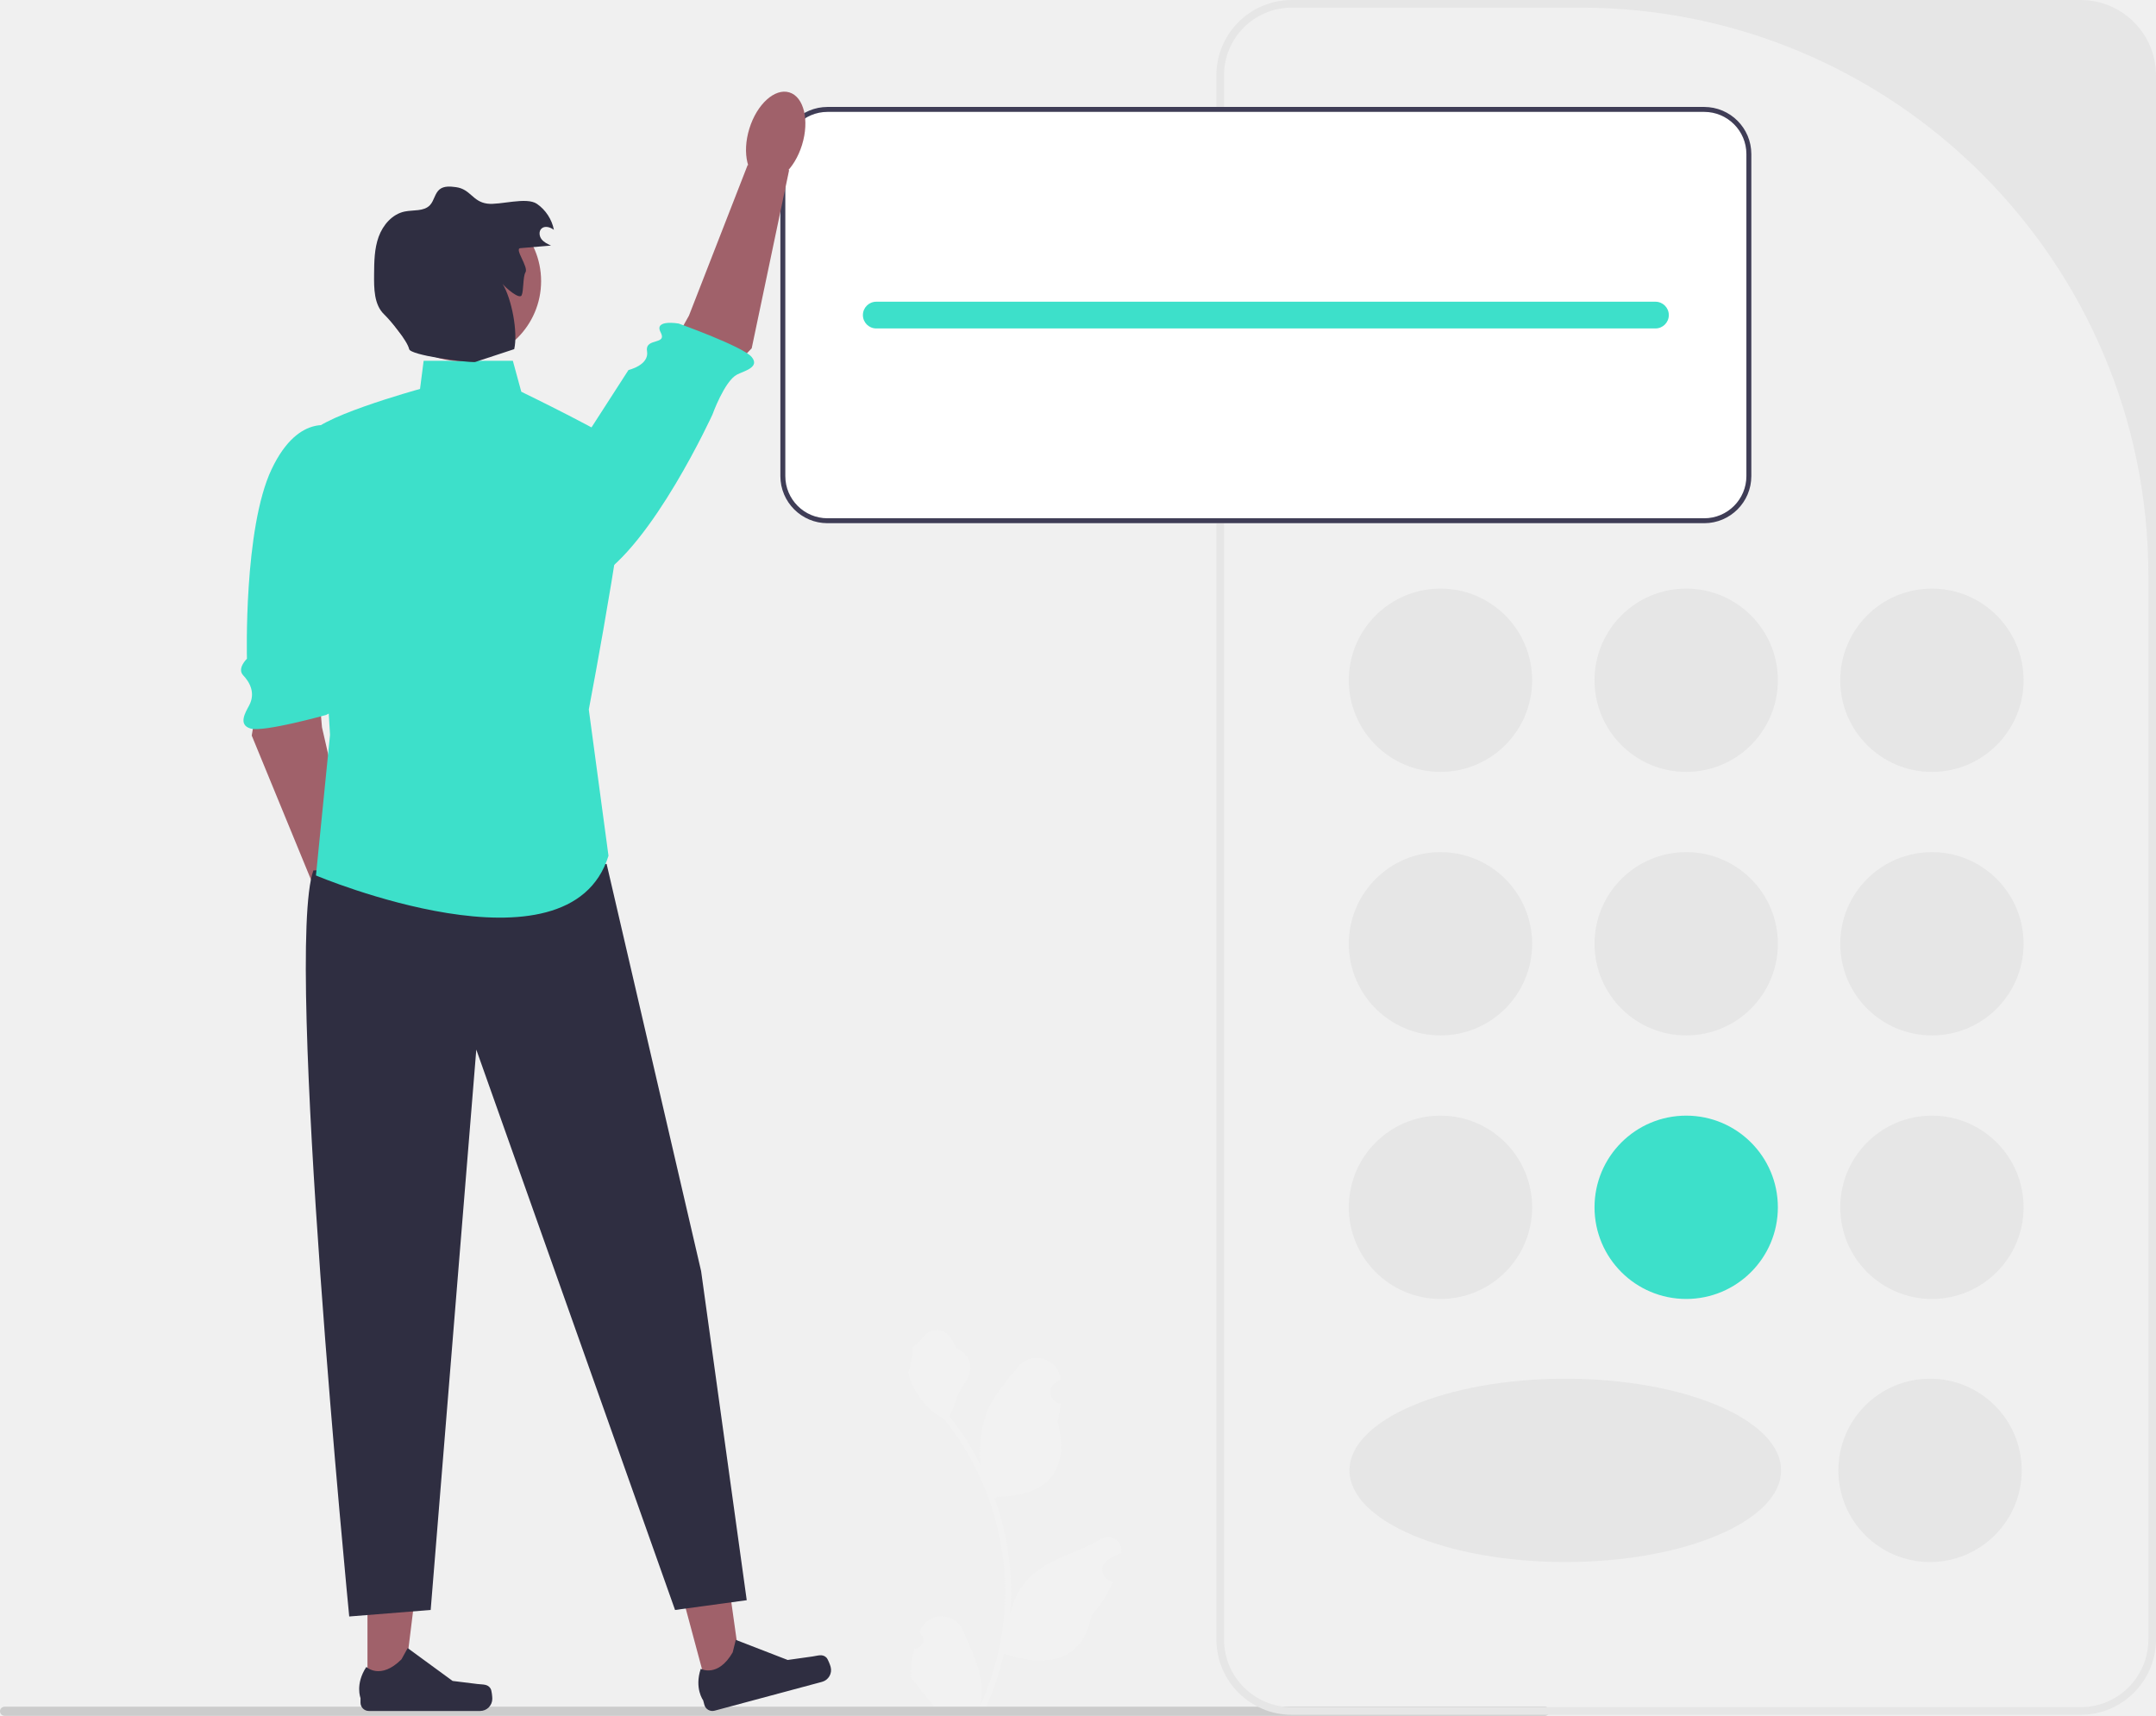
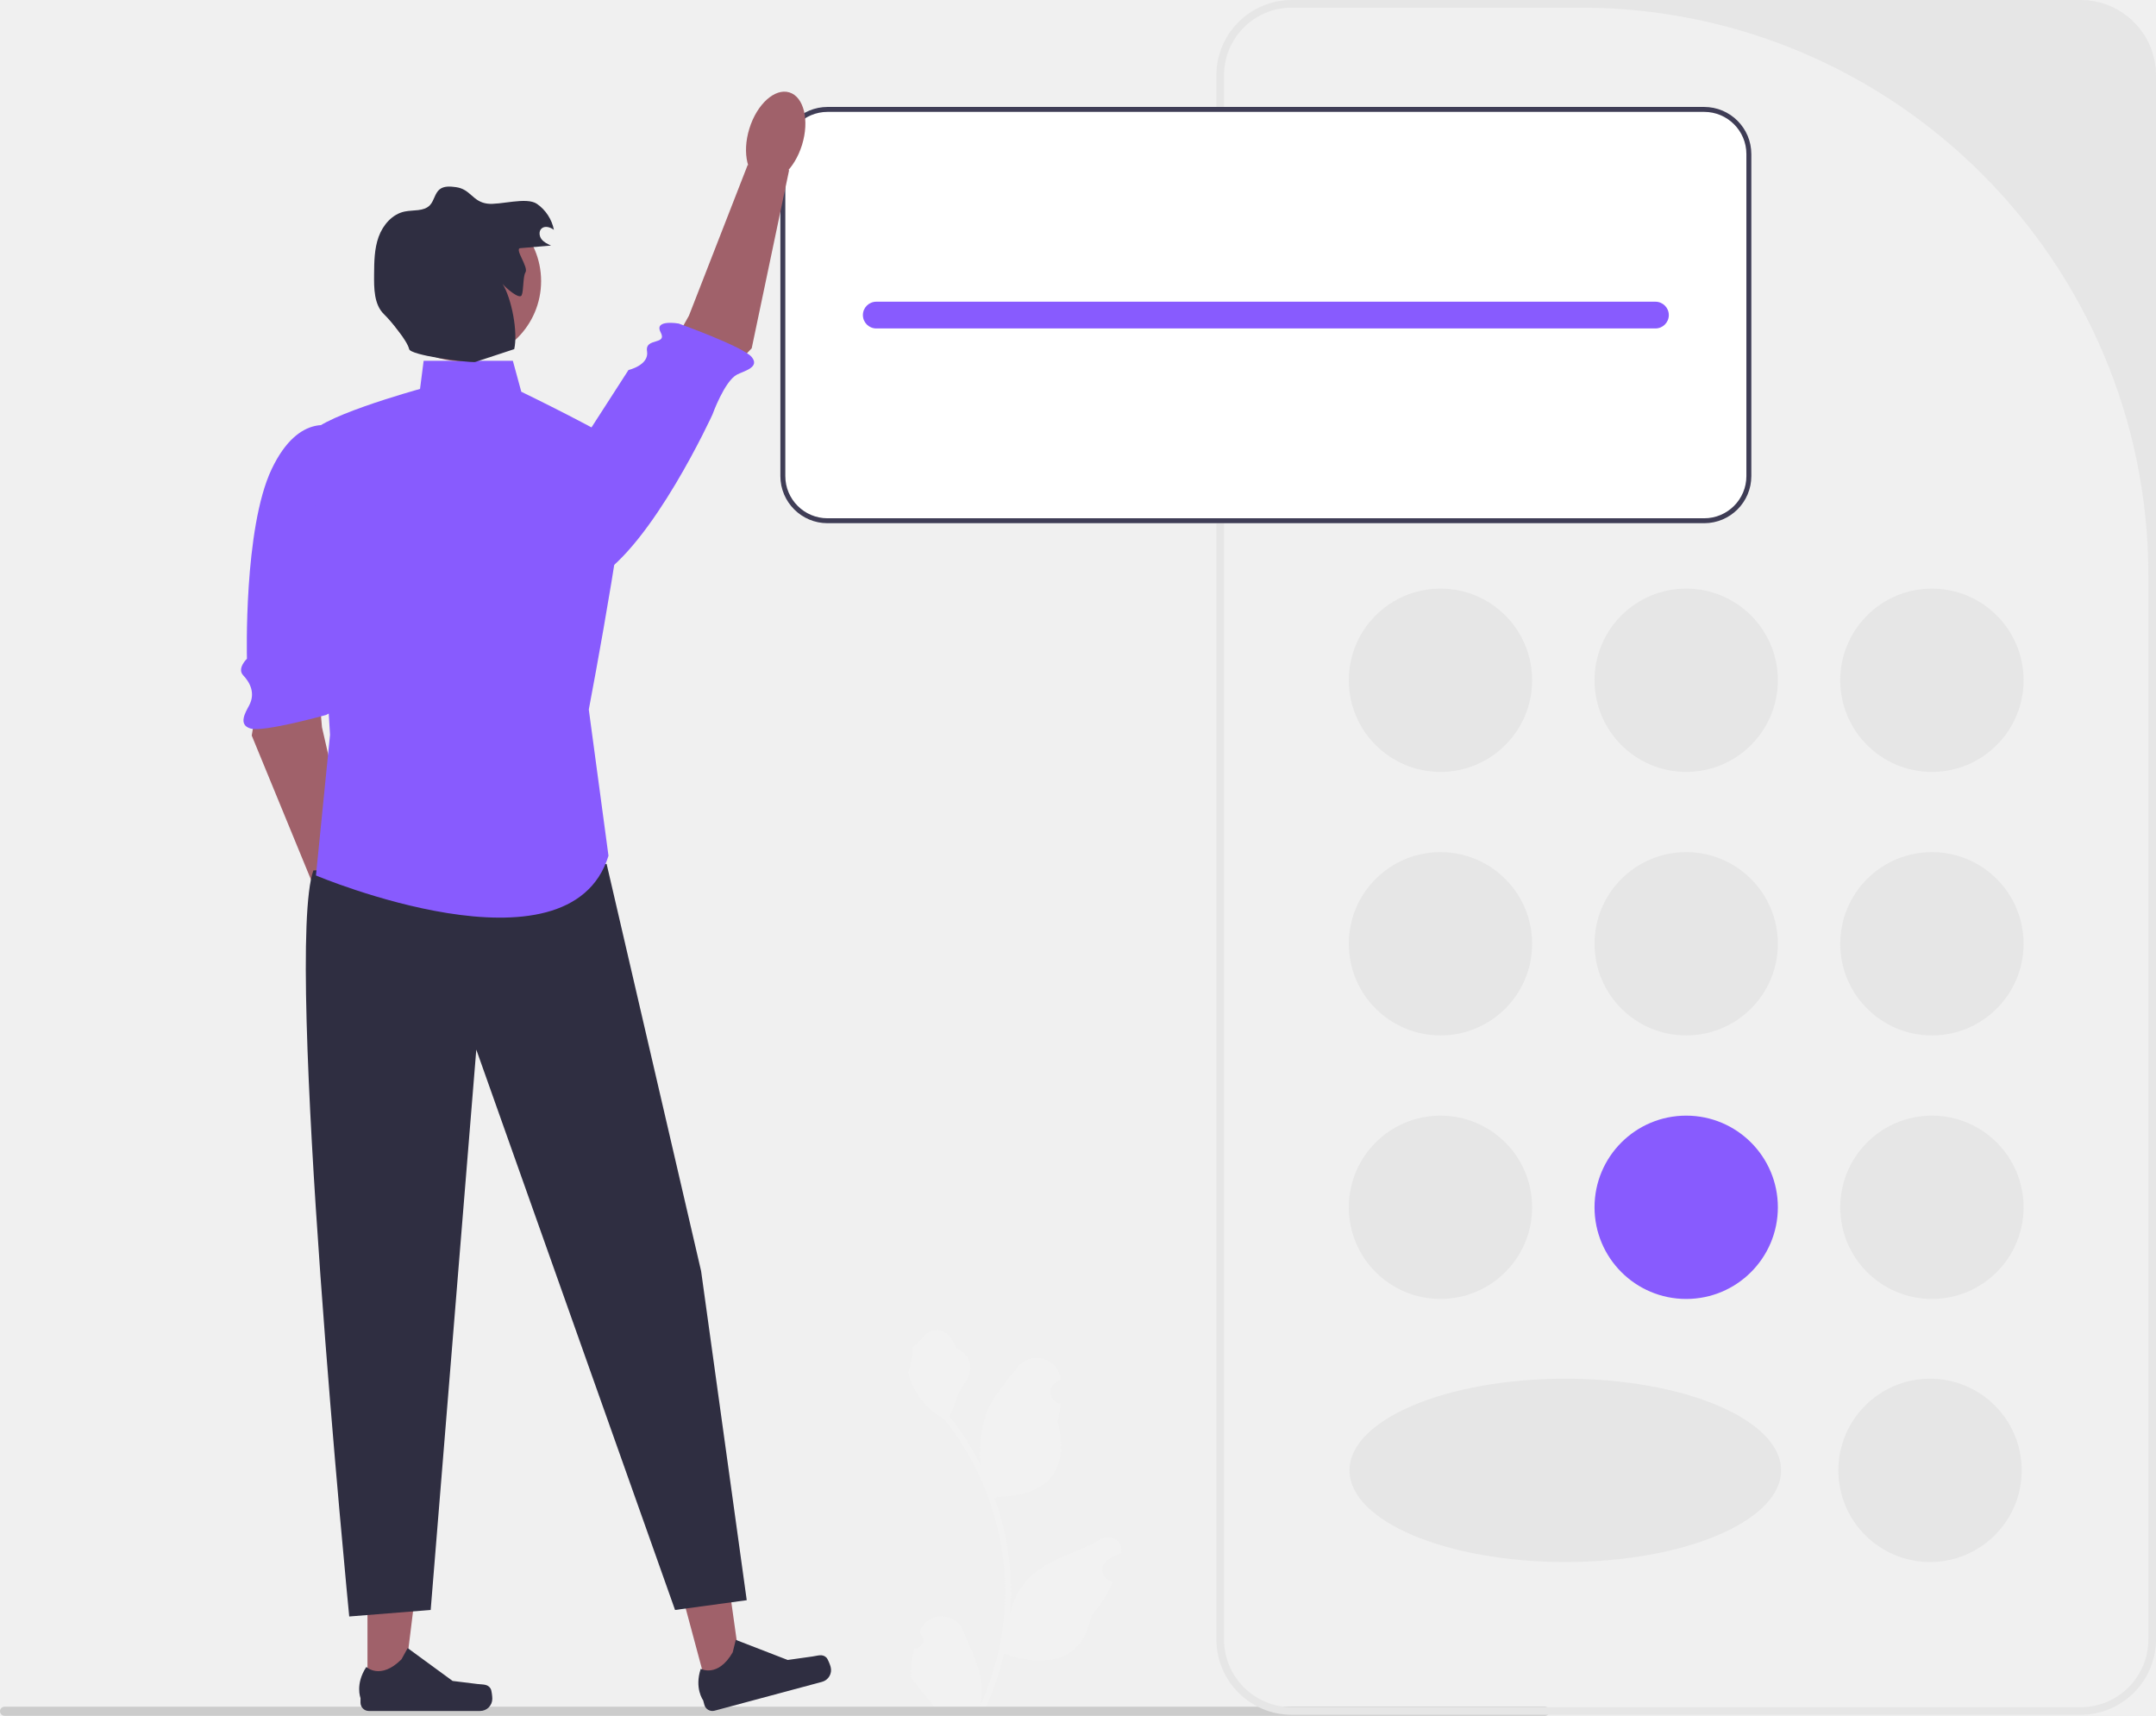
<svg xmlns="http://www.w3.org/2000/svg" width="564.468" height="449.265" viewBox="0 0 564.468 449.265">
  <path d="M239.346,431.63c2.066,.129,3.208-2.437,1.645-3.933l-.155-.618c.02-.05,.041-.099,.062-.148,2.089-4.982,9.17-4.947,11.241,.042,1.839,4.428,4.179,8.864,4.756,13.546,.258,2.067,.142,4.172-.316,6.2,4.308-9.411,6.575-19.687,6.575-30.021,0-2.597-.142-5.193-.433-7.783-.239-2.119-.568-4.224-.995-6.31-2.306-11.277-7.299-22.018-14.5-30.99-3.462-1.892-6.349-4.851-8.093-8.397-.626-1.279-1.117-2.655-1.35-4.056,.394,.052,1.486-5.949,1.188-6.317,.549-.833,1.532-1.247,2.131-2.06,2.982-4.043,7.091-3.337,9.236,2.157,4.582,2.313,4.627,6.148,1.815,9.837-1.789,2.347-2.035,5.522-3.604,8.035,.162,.207,.329,.407,.491,.614,2.961,3.798,5.522,7.88,7.681,12.169-.61-4.766,.291-10.508,1.826-14.21,1.748-4.217,5.025-7.769,7.91-11.415,3.466-4.379,10.573-2.468,11.184,3.083,.006,.054,.012,.107,.017,.161-.429,.242-.848,.499-1.259,.77-2.339,1.547-1.531,5.174,1.241,5.602l.063,.01c-.155,1.544-.42,3.074-.807,4.579,3.702,14.316-4.29,19.53-15.701,19.764-.252,.129-.497,.258-.749,.381,1.156,3.255,2.08,6.594,2.764,9.979,.614,2.99,1.04,6.013,1.279,9.049,.297,3.83,.271,7.68-.052,11.503l.019-.136c.82-4.211,3.107-8.145,6.427-10.87,4.946-4.063,11.933-5.559,17.268-8.824,2.568-1.572,5.859,.459,5.411,3.437l-.022,.143c-.794,.323-1.569,.698-2.319,1.117-.429,.242-.848,.499-1.259,.77-2.339,1.547-1.531,5.174,1.241,5.602l.063,.01c.045,.006,.084,.013,.129,.019-1.363,3.236-3.262,6.239-5.639,8.829-2.315,12.497-12.256,13.683-22.89,10.044h-.006c-1.163,5.064-2.861,10.011-5.044,14.726h-18.02c-.065-.2-.123-.407-.181-.607,1.666,.103,3.346,.006,4.986-.297-1.337-1.641-2.674-3.294-4.011-4.935-.032-.032-.058-.065-.084-.097-.678-.84-1.363-1.673-2.041-2.512l-0-.001c-.042-2.578,.267-5.147,.879-7.64l.001-0Z" fill="#f2f2f2" />
  <path d="M0,448.075c0,.66,.53,1.19,1.19,1.19H404.48c.66,0,1.19-.53,1.19-1.19,0-.66-.53-1.19-1.19-1.19H1.19c-.66,0-1.19,.53-1.19,1.19Z" fill="#ccc" />
  <path d="M544.743,449h-206.551c-10.876,0-19.724-8.849-19.724-19.725V19.725c0-10.876,8.848-19.725,19.724-19.725h206.551c10.876,0,19.725,8.849,19.725,19.725V429.275c0,10.876-8.849,19.725-19.725,19.725ZM338.192,2c-9.789,0-17.724,7.935-17.724,17.724V429.275c0,9.789,7.936,17.725,17.725,17.725h206.551c9.789,0,17.725-7.936,17.725-17.725V150.705c0-82.127-66.577-148.705-148.705-148.705h-75.571Z" fill="#e6e6e6" />
  <g>
    <circle cx="377.134" cy="178.118" r="24" fill="#e6e6e6" />
    <circle cx="505.801" cy="178.118" r="24" fill="#e6e6e6" />
    <circle cx="441.467" cy="178.118" r="24" fill="#e6e6e6" />
  </g>
  <circle cx="377.134" cy="247.118" r="24" fill="#e6e6e6" />
  <circle cx="505.801" cy="247.118" r="24" fill="#e6e6e6" />
  <circle cx="441.467" cy="247.118" r="24" fill="#e6e6e6" />
  <circle cx="377.134" cy="316.118" r="24" fill="#e6e6e6" />
  <circle cx="505.31" cy="385" r="24" fill="#e6e6e6" />
  <ellipse cx="409.81" cy="385" rx="56.5" ry="24" fill="#e6e6e6" />
  <circle cx="505.801" cy="316.118" r="24" fill="#e6e6e6" />
-   <circle cx="441.467" cy="316.118" r="24" fill="#3de0ca" />
+   <circle cx="441.467" cy="316.118" r="24" fill="#885bfe" />
  <path d="M446.184,28H216.65c-6.806,0-12.34,5.534-12.34,12.34V124.66c0,6.806,5.534,12.34,12.34,12.34h229.534c6.806,0,12.34-5.534,12.34-12.34V40.34c0-6.806-5.534-12.34-12.34-12.34Z" fill="#fff" />
  <path d="M446.184,28H216.65c-6.806,0-12.34,5.534-12.34,12.34V124.66c0,6.806,5.534,12.34,12.34,12.34h229.534c6.806,0,12.34-5.534,12.34-12.34V40.34c0-6.806-5.534-12.34-12.34-12.34Zm11.043,96.66c0,6.092-4.95,11.043-11.043,11.043H216.65c-6.092,0-11.043-4.95-11.043-11.043V40.34c0-6.092,4.95-11.043,11.043-11.043h229.534c6.092,0,11.043,4.95,11.043,11.043V124.66Z" fill="#3f3d56" />
-   <rect x="225.917" y="79" width="211" height="7" rx="3.5" ry="3.5" fill="#3de0ca" />
+   <rect x="225.917" y="79" width="211" height="7" rx="3.5" ry="3.5" fill="#885bfe" />
  <g>
    <g>
      <polygon points="67.952 180.421 65.908 192.596 84.038 236.7 93.766 231.699 84.298 190.427 82.937 174.676 67.952 180.421" fill="#a0616a" />
-       <path d="M87.966,111.929s-9.493-4.598-16.859,10.939c-7.366,15.537-6.454,49.614-6.454,49.614,0,0-2.682,2.554-.98,4.342s3.29,4.626,1.553,7.897c-.915,1.724-3.034,5.097,.435,6.055,3.469,.958,19.698-3.568,19.698-3.568,0,0,6.068-2.718,2.62-4.549-3.448-1.831,1.408-12.905,1.408-12.905l4.012-31.991-5.435-25.833Z" fill="#3de0ca" />
+       <path d="M87.966,111.929s-9.493-4.598-16.859,10.939c-7.366,15.537-6.454,49.614-6.454,49.614,0,0-2.682,2.554-.98,4.342s3.29,4.626,1.553,7.897c-.915,1.724-3.034,5.097,.435,6.055,3.469,.958,19.698-3.568,19.698-3.568,0,0,6.068-2.718,2.62-4.549-3.448-1.831,1.408-12.905,1.408-12.905l4.012-31.991-5.435-25.833Z" fill="#885bfe" />
      <ellipse cx="91.852" cy="241.931" rx="7.217" ry="12.155" transform="translate(-66.97226 37.62166) rotate(-17.07063)" fill="#a0616a" />
    </g>
    <g>
      <polygon points="185.278 442.57 194.364 440.131 189.282 403.923 175.872 407.522 185.278 442.57" fill="#a0616a" />
      <path d="M216.354,434.01h0c.411,.401,.973,1.898,1.121,2.453h0c.457,1.703-.553,3.454-2.256,3.911l-28.14,7.551c-1.162,.312-2.357-.377-2.668-1.539l-.314-1.172s-2.337-3.148-.635-8.257c0,0,4.474,2.442,8.368-4.308l.807-3.265,13.591,5.261,6.506-.915c1.423-.2,2.592-.724,3.621,.28Z" fill="#2f2e41" />
    </g>
    <g>
      <polygon points="96.211 442.361 105.619 442.36 110.095 406.072 96.209 406.073 96.211 442.361" fill="#a0616a" />
      <path d="M128.444,442.148h0c.293,.493,.447,2.086,.447,2.659h0c0,1.763-1.43,3.193-3.193,3.193h-29.135c-1.203,0-2.178-.975-2.178-2.178v-1.213s-1.441-3.646,1.526-8.139c0,0,3.688,3.518,9.199-1.992l1.625-2.944,11.764,8.603,6.52,.803c1.427,.176,2.691-.027,3.425,1.209Z" fill="#2f2e41" />
    </g>
    <path d="M158.823,226.205l24.739,106.632,11.943,86.159-18.767,2.559-52.037-146.726-11.943,146.726-21.326,1.706s-17.061-174.024-9.384-195.35l76.775-1.706Z" fill="#2f2e41" />
    <g>
      <polygon points="188.269 100.115 196.805 91.196 206.607 44.529 195.751 43.196 180.377 82.65 172.647 96.441 188.269 100.115" fill="#a0616a" />
-       <path d="M133.21,145.505s7.988,14.729,22.815,6.022c14.827-8.708,30.508-42.992,30.508-42.992,0,0,3.131-8.715,6.407-10.444,1.726-.911,6.168-1.894,3.838-4.636-2.33-2.743-19.09-8.739-19.09-8.739,0,0-6.547-1.164-4.725,2.289,1.822,3.453-4.162,1.314-3.558,4.968,.604,3.654-4.862,4.913-4.862,4.913l-31.333,48.62Z" fill="#3de0ca" />
+       <path d="M133.21,145.505s7.988,14.729,22.815,6.022c14.827-8.708,30.508-42.992,30.508-42.992,0,0,3.131-8.715,6.407-10.444,1.726-.911,6.168-1.894,3.838-4.636-2.33-2.743-19.09-8.739-19.09-8.739,0,0-6.547-1.164-4.725,2.289,1.822,3.453-4.162,1.314-3.558,4.968,.604,3.654-4.862,4.913-4.862,4.913l-31.333,48.62Z" fill="#885bfe" />
      <ellipse cx="203.087" cy="35.81" rx="12.155" ry="7.217" transform="translate(109.0197 219.3257) rotate(-72.86125)" fill="#a0616a" />
    </g>
-     <path d="M134.271,94.473h-23.356l-.945,7.364s-29.456,8.101-28.72,12.519,5.155,78.059,5.155,78.059l-3.682,36.82s66.277,27.984,76.587-5.155l-5.155-38.293s12.519-65.54,9.573-68.486c-2.946-2.946-27.247-14.728-27.247-14.728l-2.209-8.101Z" fill="#3de0ca" />
+     <path d="M134.271,94.473h-23.356l-.945,7.364s-29.456,8.101-28.72,12.519,5.155,78.059,5.155,78.059l-3.682,36.82s66.277,27.984,76.587-5.155l-5.155-38.293s12.519-65.54,9.573-68.486c-2.946-2.946-27.247-14.728-27.247-14.728l-2.209-8.101Z" fill="#885bfe" />
    <circle cx="120.704" cy="73.601" r="20.964" fill="#a0616a" />
    <path d="M136.229,64.978c2.679-.226,5.357-.453,8.036-.679-.921-.422-1.88-.874-2.493-1.68-.613-.806-.74-2.08,.001-2.77,.866-.807,2.3-.379,3.246,.331-.521-2.721-2.145-5.214-4.423-6.79-2.783-1.925-9.668,.37-13.023-.072-3.871-.51-4.354-3.811-8.226-4.321-1.459-.192-3.101-.337-4.249,.585-1.273,1.022-1.415,2.955-2.538,4.14-1.603,1.692-4.351,1.193-6.632,1.669-3.231,.674-5.667,3.508-6.792,6.611s-1.166,6.479-1.195,9.78c-.032,3.699-.044,7.982,2.632,10.537,1.63,1.557,6.07,6.897,6.55,9.099,.341,1.564,14.234,3.469,17.245,3.382l10.263-3.382c1.009-4.441-.66-13.227-3.058-17.099,.79,1.043,4.442,4.183,5,3s.305-4.892,1-6c.877-1.399-2.988-6.201-1.343-6.34Z" fill="#2f2e41" />
  </g>
</svg>
